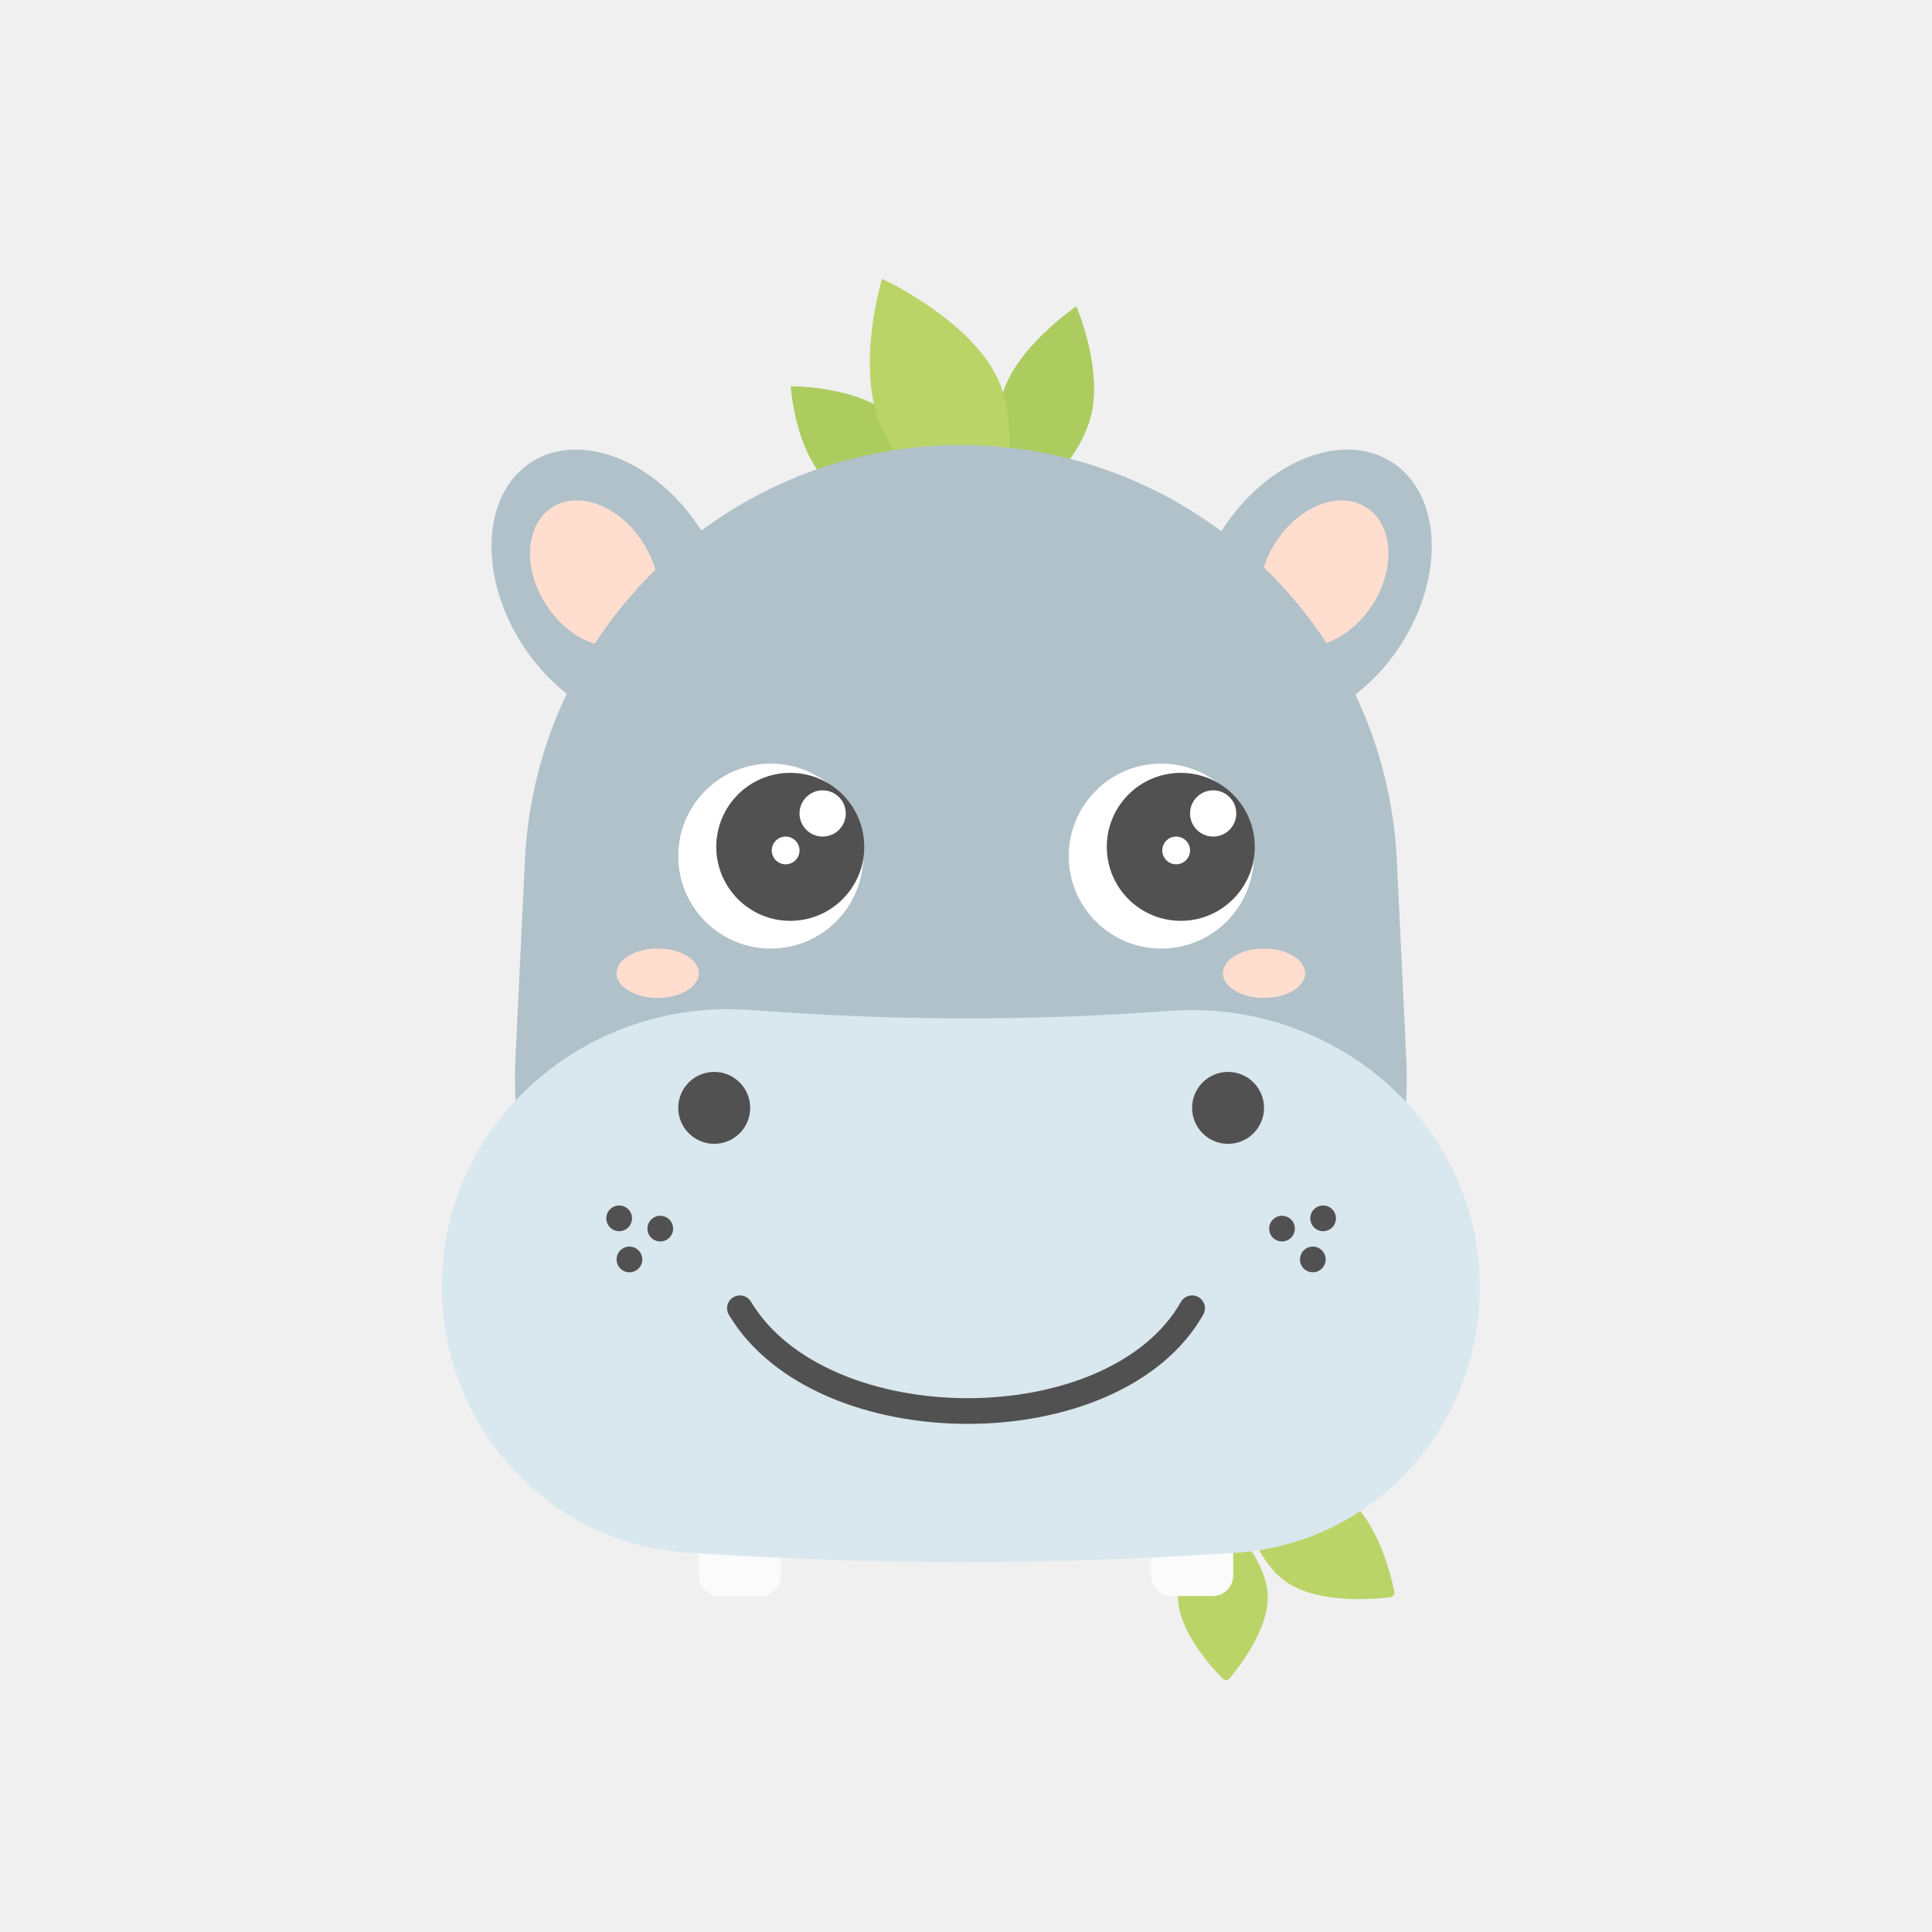
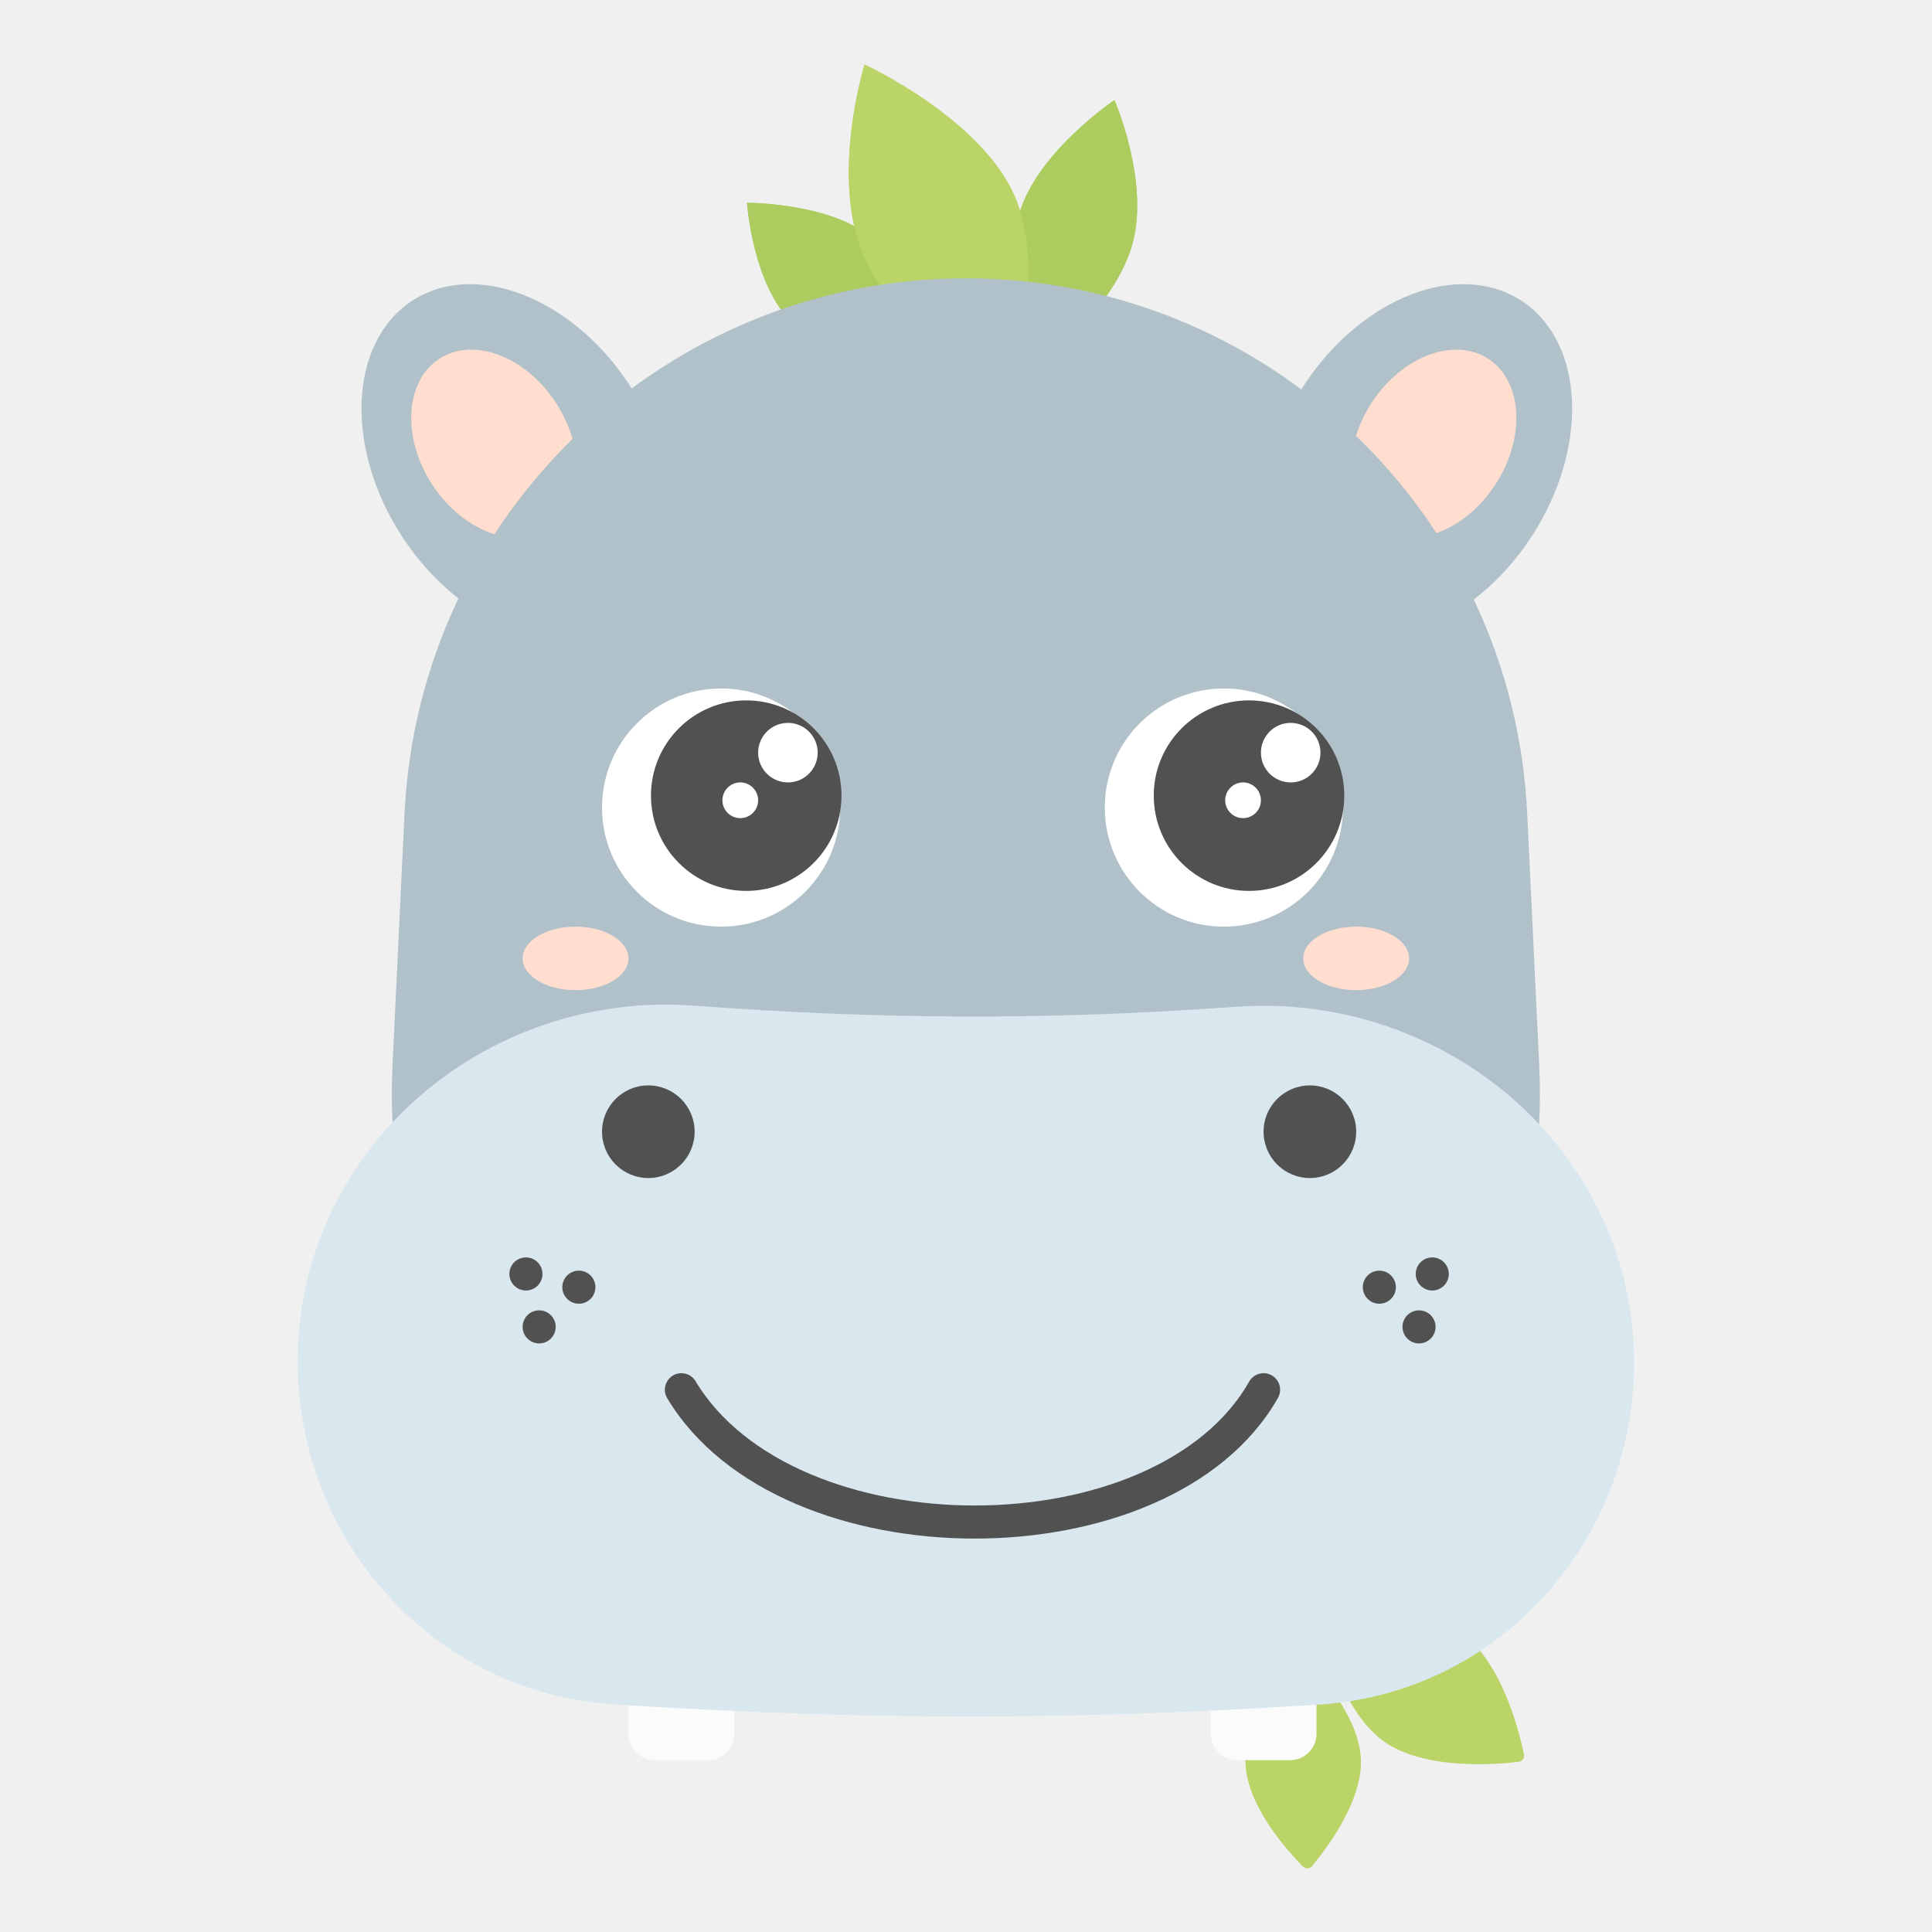
- <svg xmlns="http://www.w3.org/2000/svg" width="800px" height="800px" viewBox="-10 0 188 188" fill="none">
+ <svg xmlns="http://www.w3.org/2000/svg" width="800px" height="800px" viewBox="10.5 22.27 146.02 146.02" fill="none">
  <ellipse rx="14.44" ry="10.329" transform="matrix(0.54801 0.836472 -0.831491 0.555539 49.5019 57.1224)" fill="#B1C1C9" />
  <ellipse rx="7.635" ry="5.603" transform="matrix(0.54801 0.836472 -0.831491 0.555539 47.8427 55.8043)" fill="#FFDED0" />
  <ellipse rx="14.44" ry="10.329" transform="matrix(-0.54801 0.836472 0.831491 0.555539 117.643 57.1224)" fill="#B1C1C9" />
  <ellipse rx="7.635" ry="5.603" transform="matrix(-0.54801 0.836472 0.831491 0.555539 118.843 55.8043)" fill="#FFDED0" />
  <path d="M87.499 38.559C88.777 33.829 94.732 29.836 94.732 29.836C94.732 29.836 97.38 35.927 96.102 40.657C94.824 45.388 89.339 49.799 89.339 49.799C89.339 49.799 86.221 43.29 87.499 38.559Z" fill="#ACCC5F" />
  <path d="M76.778 40.578C73.677 37.562 66.963 37.599 66.963 37.599C66.963 37.599 67.349 43.757 70.45 46.772C73.552 49.788 80.05 50.326 80.05 50.326C80.05 50.326 79.879 43.594 76.778 40.578Z" fill="#ACCC5F" />
  <path d="M87.199 37.122C84.636 31.196 75.844 27.148 75.844 27.148C75.844 27.148 73.209 35.658 75.772 41.584C78.335 47.509 86.659 52.157 86.659 52.157C86.659 52.157 89.761 43.048 87.199 37.122Z" fill="#BBD468" />
  <path d="M87.499 38.559C88.777 33.829 94.732 29.836 94.732 29.836C94.732 29.836 97.38 35.927 96.102 40.657C94.824 45.388 89.339 49.799 89.339 49.799C89.339 49.799 86.221 43.29 87.499 38.559Z" fill="#ACCC5F" />
  <path d="M76.778 40.578C73.677 37.562 66.963 37.599 66.963 37.599C66.963 37.599 67.349 43.757 70.45 46.772C73.552 49.788 80.05 50.326 80.05 50.326C80.05 50.326 79.879 43.594 76.778 40.578Z" fill="#ACCC5F" />
  <path d="M87.199 37.122C84.636 31.196 75.844 27.148 75.844 27.148C75.844 27.148 73.209 35.658 75.772 41.584C78.335 47.509 86.659 52.157 86.659 52.157C86.659 52.157 89.761 43.048 87.199 37.122Z" fill="#BBD468" />
  <path d="M41.074 83.76C42.152 61.113 60.827 43.305 83.5 43.305C106.173 43.305 124.848 61.113 125.926 83.76L126.836 102.857C128.014 127.6 108.271 148.305 83.5 148.305C58.729 148.305 38.986 127.6 40.164 102.857L41.074 83.76Z" fill="#B1C1C9" />
  <circle cx="65" cy="83.305" r="9" fill="white" />
  <circle cx="66.9" cy="82.405" r="7.2" fill="#525151" />
  <circle r="2.25" transform="matrix(-1 0 0 1 70.05 79.1553)" fill="white" />
  <circle r="1.35" transform="matrix(-1 0 0 1 66.45 82.7553)" fill="white" />
  <circle cx="103" cy="83.305" r="9" fill="white" />
  <circle cx="104.9" cy="82.405" r="7.2" fill="#525151" />
  <circle r="2.25" transform="matrix(-1 0 0 1 108.05 79.1553)" fill="white" />
  <circle r="1.35" transform="matrix(-1 0 0 1 104.45 82.7553)" fill="white" />
  <ellipse cx="54" cy="94.705" rx="4" ry="2.4" fill="#FFDED0" />
  <ellipse cx="113" cy="94.705" rx="4" ry="2.4" fill="#FFDED0" />
  <path d="M120.944 145.68C117.848 143.455 112.387 143.915 110.725 144.118C110.451 144.151 110.269 144.405 110.324 144.675C110.662 146.315 111.966 151.638 115.062 153.864C118.158 156.089 123.619 155.629 125.281 155.426C125.555 155.393 125.737 155.139 125.682 154.869C125.345 153.229 124.04 147.906 120.944 145.68Z" fill="#BBD468" />
  <path d="M113.356 155.227C113.225 151.975 110.088 148.547 109.016 147.467C108.822 147.271 108.513 147.283 108.335 147.494C107.353 148.657 104.503 152.327 104.634 155.579C104.766 158.831 107.902 162.259 108.974 163.34C109.169 163.535 109.478 163.523 109.656 163.312C110.637 162.149 113.487 158.48 113.356 155.227Z" fill="#BBD468" />
  <rect x="58" y="147.305" width="8" height="8" rx="2" fill="#FBFBFB" />
  <rect x="102" y="147.305" width="8" height="8" rx="2" fill="#FBFBFB" />
  <path d="M33 125.167C33 109.202 47.064 97.092 62.985 98.278C77.074 99.328 89.764 99.383 103.902 98.363C119.851 97.212 134 109.3 134 125.291C134 138.812 123.748 150.228 110.255 151.098C91.43 152.311 75.681 152.294 56.871 151.085C43.314 150.214 33 138.752 33 125.167Z" fill="#D9E7EE" />
  <circle cx="59.5" cy="107.805" r="3.5" fill="#525151" />
  <circle cx="109.5" cy="107.805" r="3.5" fill="#525151" />
  <path d="M62 127.305C70 140.639 98.444 140.639 106 127.305" stroke="#525151" stroke-width="2.5" stroke-linecap="round" stroke-linejoin="round" />
  <circle cx="50.25" cy="118.555" r="1.25" fill="#525151" />
  <circle cx="54.25" cy="119.555" r="1.25" fill="#525151" />
  <circle cx="51.25" cy="122.555" r="1.25" fill="#525151" />
  <circle r="1.25" transform="matrix(-1 0 0 1 118.75 118.555)" fill="#525151" />
  <circle r="1.25" transform="matrix(-1 0 0 1 114.75 119.555)" fill="#525151" />
  <circle r="1.25" transform="matrix(-1 0 0 1 117.75 122.555)" fill="#525151" />
</svg>
